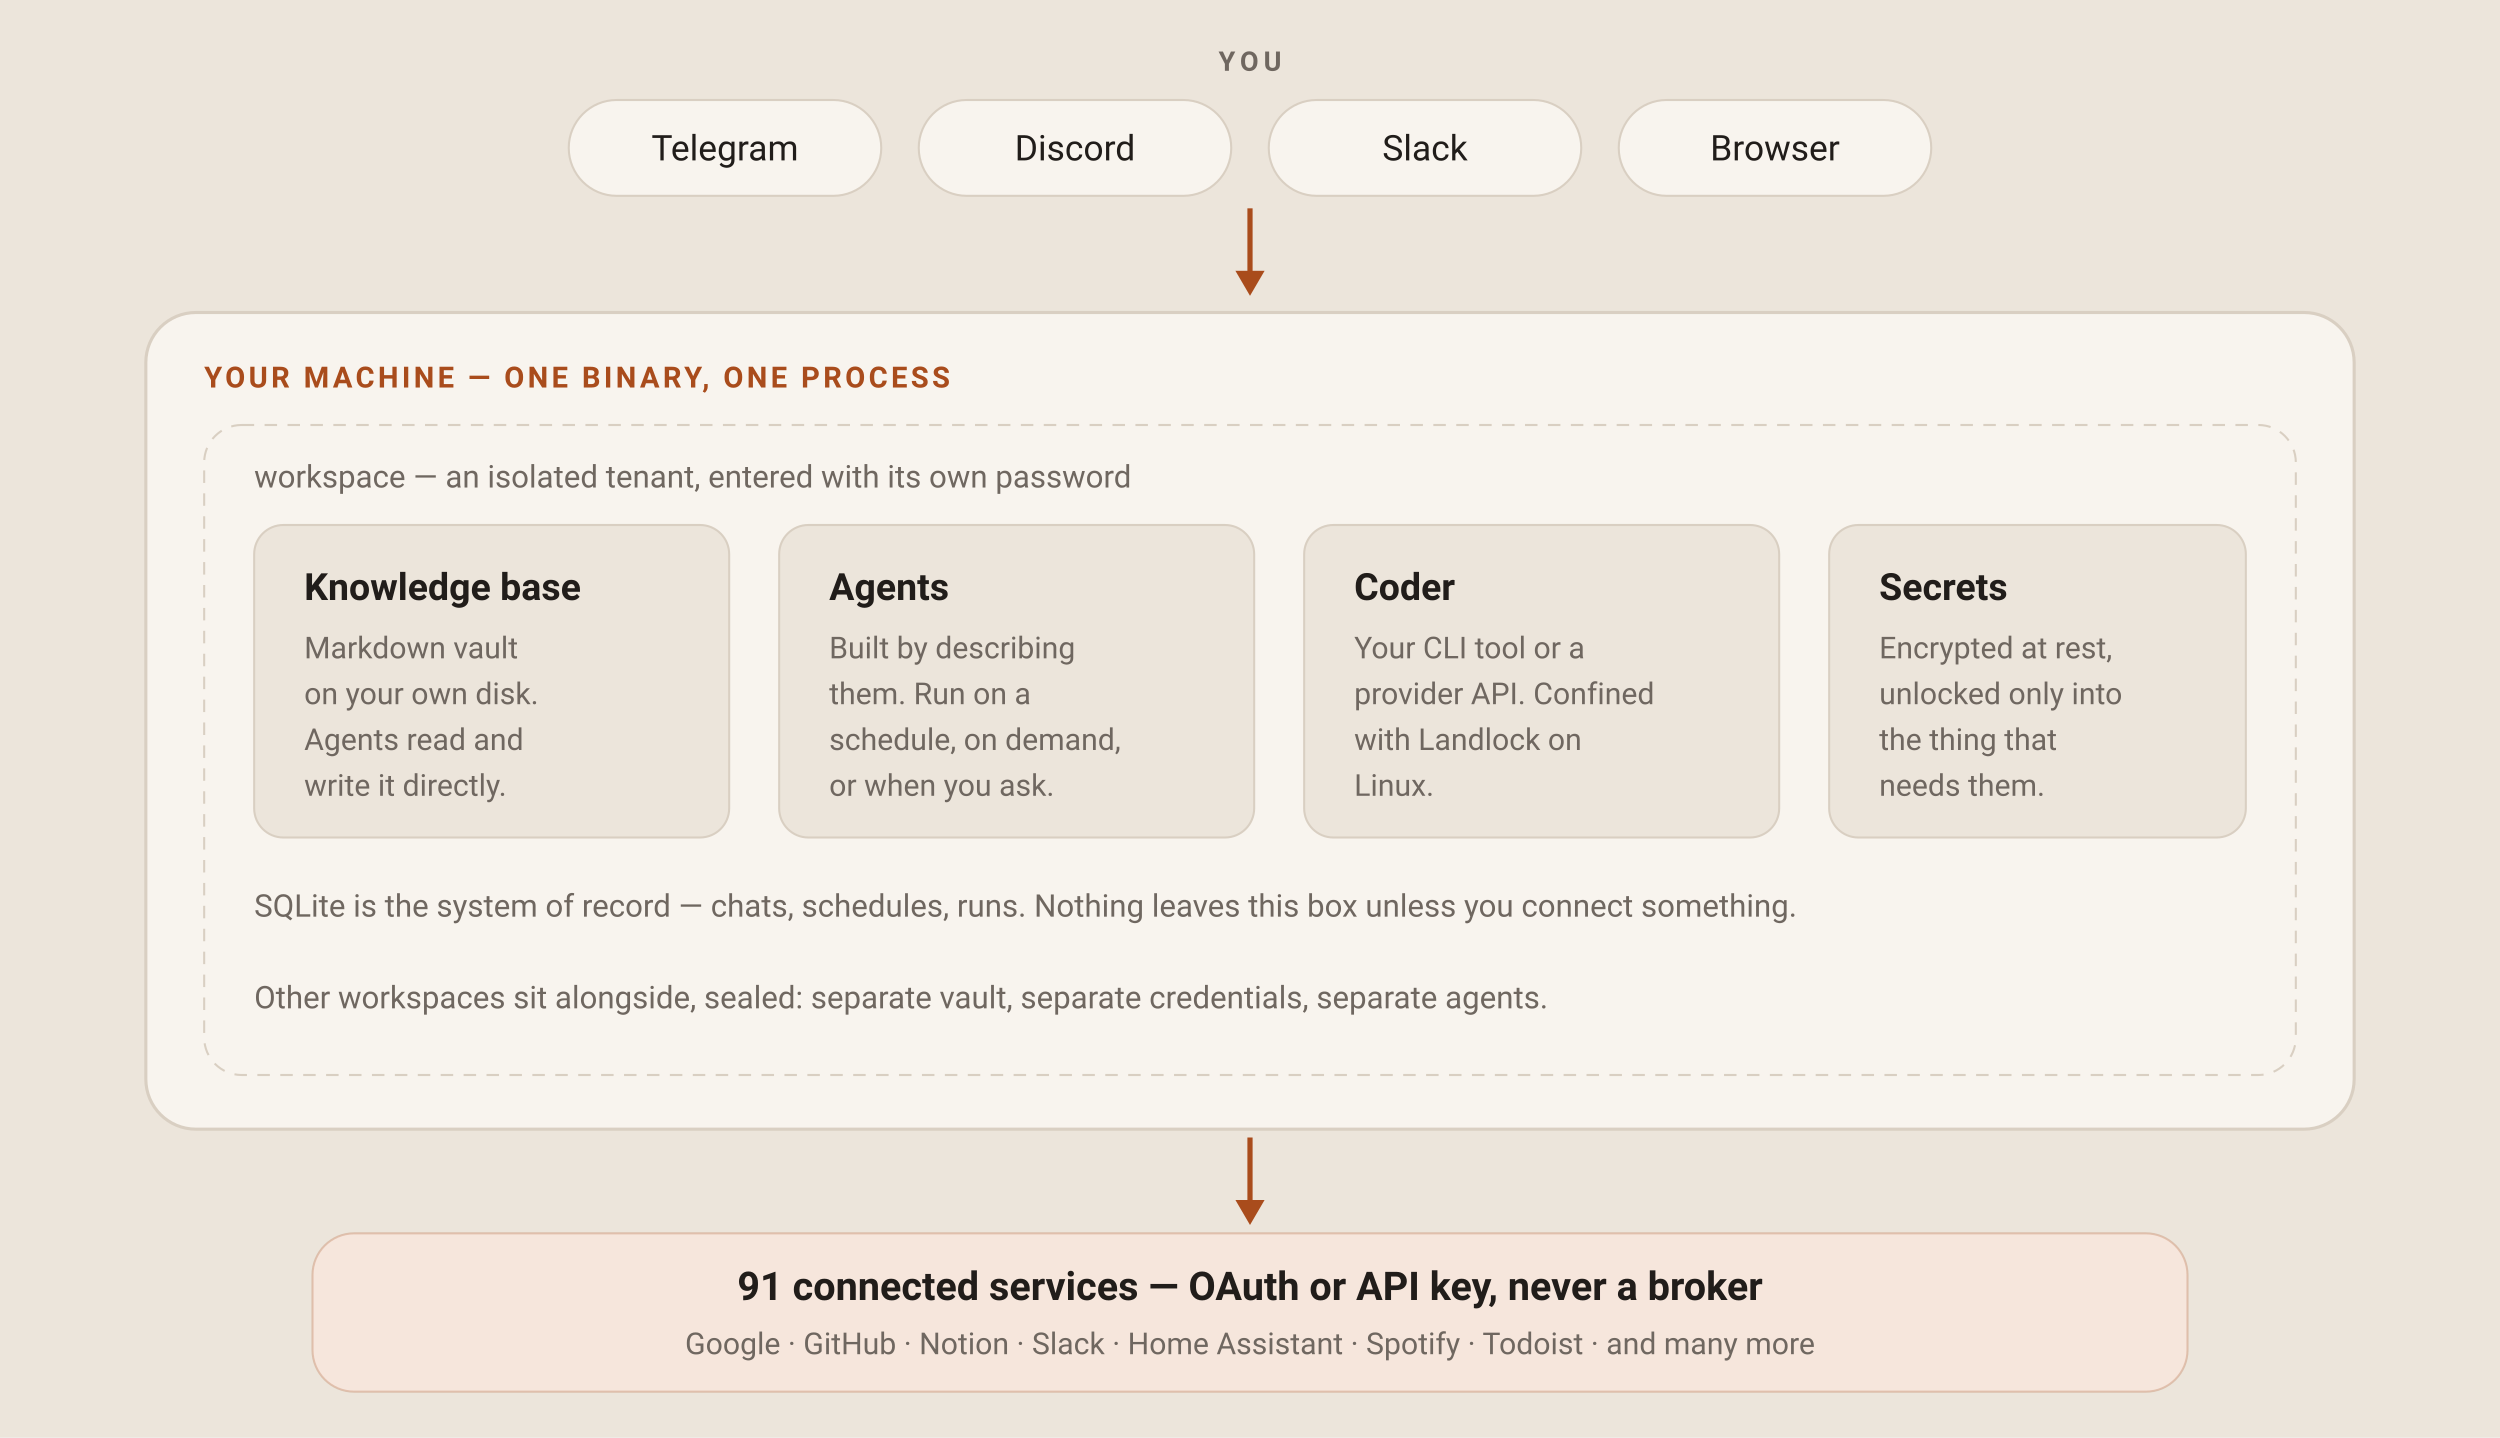
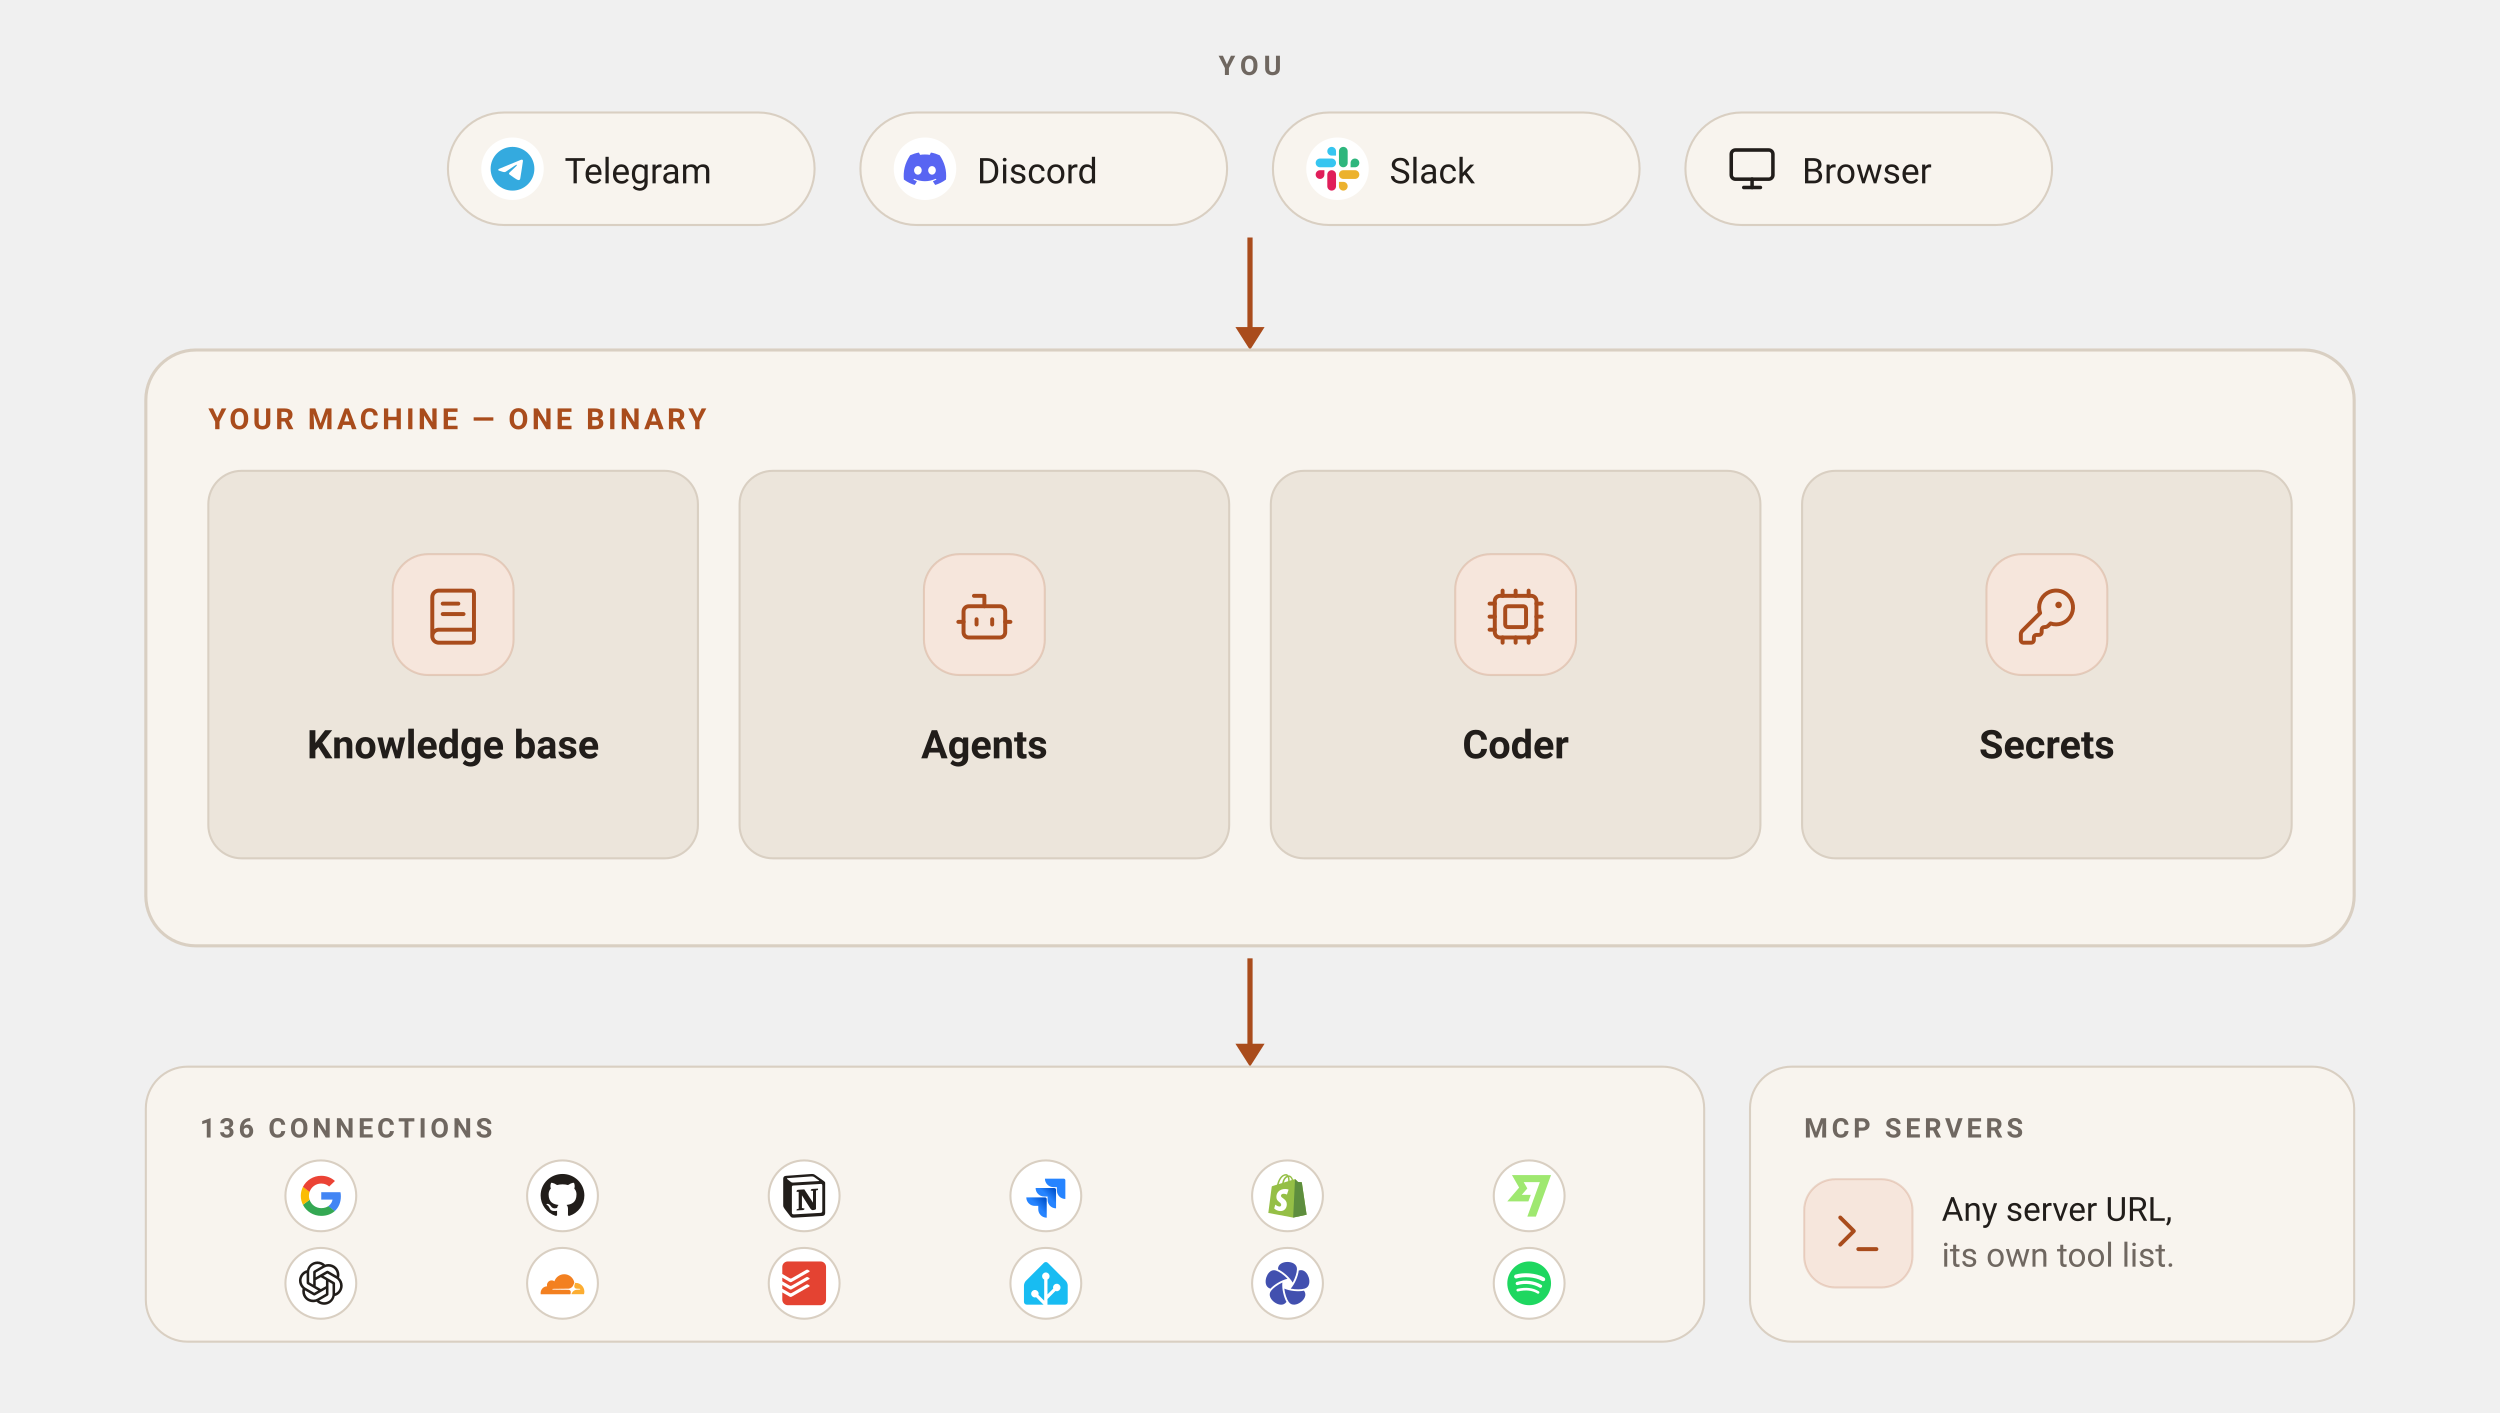
- <svg xmlns="http://www.w3.org/2000/svg" viewBox="0 0 1200 690" width="1200" height="690" role="img" aria-labelledby="arch-title">
-   <rect width="1200" height="690" fill="#ece5db" />
+ <svg xmlns="http://www.w3.org/2000/svg" xmlns:xlink="http://www.w3.org/1999/xlink" viewBox="0 0 1200 678" width="1200" height="678" role="img" aria-labelledby="rookery-architecture-telegram-di">
  <g font-family="ui-sans-serif, system-ui, -apple-system, 'Segoe UI', Roboto, Helvetica, Arial, sans-serif">
-     <text x="600" y="34" font-size="13" font-weight="600" letter-spacing="2.4" fill="#6f6760" text-anchor="middle">YOU</text>
-     <g fill="#f8f4ee" stroke="#d9cfc2">
-       <rect x="273" y="48" width="150" height="46" rx="23" />
-       <rect x="441" y="48" width="150" height="46" rx="23" />
-       <rect x="609" y="48" width="150" height="46" rx="23" />
-       <rect x="777" y="48" width="150" height="46" rx="23" />
+     <text x="600" y="36" font-size="13" fill="#6f6760" font-weight="600" text-anchor="middle" letter-spacing="2.4">YOU</text>
+     <rect x="215" y="54" width="176" height="54" rx="27.0" fill="#f8f4ee" stroke="#d9cfc2" />
+     <circle cx="246" cy="81.0" r="15" fill="#ffffff" />
+     <g transform="translate(235.5 70.5) scale(0.042)" color="#211d1a" fill="none">
+       <path d="M250 500c138.071 0 250-111.929 250-250S388.071 0 250 0 0 111.929 0 250s111.929 250 250 250z" fill="#34aadf" />
+       <path d="M104.047 247.832s125-51.3 168.352-69.364c16.619-7.225 72.977-30.347 72.977-30.347s26.012-10.115 23.844 14.451c-.723 10.116-6.503 45.52-12.283 83.815-8.671 54.191-18.064 113.439-18.064 113.439s-1.445 16.619-13.728 19.509-32.515-10.115-36.127-13.006c-2.891-2.167-54.191-34.682-72.977-50.578-5.058-4.335-10.838-13.005.722-23.121 26.012-23.844 57.081-53.468 75.867-72.254 8.671-8.671 17.341-28.902-18.786-4.336-51.3 35.405-101.878 68.642-101.878 68.642s-11.561 7.225-33.237.722c-21.677-6.502-46.966-15.173-46.966-15.173s-17.34-10.838 12.284-22.399z" fill="#fff" />
    </g>
-     <g font-size="17" fill="#211d1a" text-anchor="middle">
-       <text x="348" y="77">Telegram</text>
-       <text x="516" y="77">Discord</text>
-       <text x="684" y="77">Slack</text>
-       <text x="852" y="77">Browser</text>
+     <text x="271" y="88" font-size="17" fill="#211d1a">Telegram</text>
+     <rect x="413" y="54" width="176" height="54" rx="27.0" fill="#f8f4ee" stroke="#d9cfc2" />
+     <circle cx="444" cy="81.0" r="15" fill="#ffffff" />
+     <g transform="translate(433.77 73.23) scale(0.02549)" color="#211d1a">
+       <path d="m678.27 51.62c90.35 132.84 134.97 282.68 118.29 455.18-.07.73-.45 1.4-1.05 1.84-68.42 50.24-134.71 80.73-200.07 100.95a2.55 2.55 0 0 1 -2.81-.95c-15.1-21.01-28.82-43.16-40.84-66.42-.69-1.37-.06-3.02 1.36-3.56 21.79-8.21 42.51-18.05 62.44-29.7 1.57-.92 1.67-3.17.22-4.25-4.23-3.14-8.42-6.44-12.43-9.74-.75-.61-1.76-.73-2.61-.32-129.39 59.75-271.13 59.75-402.05 0-.85-.38-1.86-.25-2.59.35-4 3.3-8.2 6.57-12.39 9.71-1.45 1.08-1.33 3.33.25 4.25 19.93 11.43 40.65 21.49 62.41 29.74 1.41.54 2.08 2.15 1.38 3.52-11.76 23.29-25.48 45.44-40.86 66.45-.67.85-1.77 1.24-2.81.92-65.05-20.22-131.34-50.71-199.76-100.95-.57-.44-.98-1.14-1.04-1.87-13.94-149.21 14.47-300.29 118.18-455.18.25-.41.63-.73 1.07-.92 51.03-23.42 105.7-40.65 162.84-50.49 1.04-.16 2.08.32 2.62 1.24 7.06 12.5 15.13 28.53 20.59 41.63 60.23-9.2 121.4-9.2 182.89 0 5.46-12.82 13.25-29.13 20.28-41.63a2.47 2.47 0 0 1 2.62-1.24c57.17 9.87 111.84 27.1 162.83 50.49.45.19.82.51 1.04.95zm-339.04 283.7c.63-44.11-31.53-80.61-71.9-80.61-40.04 0-71.89 36.18-71.89 80.61 0 44.42 32.48 80.6 71.89 80.6 40.05 0 71.9-36.18 71.9-80.6zm265.82 0c.63-44.11-31.53-80.61-71.89-80.61-40.05 0-71.9 36.18-71.9 80.61 0 44.42 32.48 80.6 71.9 80.6 40.36 0 71.89-36.18 71.89-80.6z" fill="#5865f2" />
    </g>
-     <path d="M600 100V136" stroke="#a94c1c" stroke-width="2.5" />
-     <path d="M593 130l7 12 7-12z" fill="#a94c1c" />
-     <rect x="70" y="150" width="1060" height="392" rx="24" fill="#f8f4ee" stroke="#d9cfc2" stroke-width="1.5" />
-     <text x="98" y="186" font-size="14" font-weight="600" letter-spacing="1.6" fill="#a94c1c">YOUR MACHINE — ONE BINARY, ONE PROCESS</text>
-     <rect x="98" y="204" width="1004" height="312" rx="18" fill="none" stroke="#d9cfc2" stroke-dasharray="6 5" />
-     <text x="122" y="234" font-size="15" fill="#6f6760">workspace — an isolated tenant, entered with its own password</text>
-     <g fill="#ece5db" stroke="#d9cfc2">
-       <rect x="122" y="252" width="228" height="150" rx="14" />
-       <rect x="374" y="252" width="228" height="150" rx="14" />
-       <rect x="626" y="252" width="228" height="150" rx="14" />
-       <rect x="878" y="252" width="200" height="150" rx="14" />
+     <text x="469" y="88" font-size="17" fill="#211d1a">Discord</text>
+     <rect x="611" y="54" width="176" height="54" rx="27.0" fill="#f8f4ee" stroke="#d9cfc2" />
+     <circle cx="642" cy="81.0" r="15" fill="#ffffff" />
+     <g transform="translate(631.52 70.5) scale(0.00856)" color="#211d1a">
+       <g clip-rule="evenodd" fill-rule="evenodd">
+         <path d="m897.4 0c-135.3.1-244.8 109.9-244.7 245.2-.1 135.3 109.5 245.1 244.8 245.2h244.8v-245.1c.1-135.3-109.5-245.1-244.9-245.3.1 0 .1 0 0 0m0 654h-652.6c-135.3.1-244.9 109.9-244.8 245.2-.2 135.3 109.4 245.1 244.7 245.3h652.7c135.3-.1 244.9-109.9 244.8-245.2.1-135.4-109.5-245.2-244.8-245.3z" fill="#36c5f0" />
+         <path d="m2447.6 899.2c.1-135.3-109.5-245.1-244.8-245.2-135.3.1-244.9 109.9-244.8 245.2v245.3h244.8c135.3-.1 244.9-109.9 244.8-245.3zm-652.7 0v-654c.1-135.2-109.4-245-244.7-245.2-135.3.1-244.9 109.9-244.8 245.2v654c-.2 135.3 109.4 245.1 244.7 245.3 135.3-.1 244.9-109.9 244.8-245.3z" fill="#2eb67d" />
+         <path d="m1550.1 2452.5c135.3-.1 244.9-109.9 244.8-245.2.1-135.3-109.5-245.1-244.8-245.2h-244.8v245.2c-.1 135.2 109.5 245 244.8 245.2zm0-654.1h652.7c135.3-.1 244.9-109.9 244.8-245.2.2-135.3-109.4-245.1-244.7-245.3h-652.7c-135.3.1-244.9 109.9-244.8 245.2-.1 135.4 109.4 245.2 244.7 245.3z" fill="#ecb22e" />
+         <path d="m0 1553.2c-.1 135.3 109.5 245.1 244.8 245.2 135.3-.1 244.9-109.9 244.8-245.2v-245.2h-244.8c-135.3.1-244.9 109.9-244.8 245.2zm652.7 0v654c-.2 135.3 109.4 245.1 244.7 245.3 135.3-.1 244.9-109.9 244.8-245.2v-653.9c.2-135.3-109.4-245.1-244.7-245.3-135.4 0-244.9 109.8-244.8 245.1 0 0 0 .1 0 0" fill="#e01e5a" />
+       </g>
    </g>
-     <g font-size="18" font-weight="600" fill="#211d1a">
-       <text x="146" y="288">Knowledge base</text>
-       <text x="398" y="288">Agents</text>
-       <text x="650" y="288">Coder</text>
-       <text x="902" y="288">Secrets</text>
+     <text x="667" y="88" font-size="17" fill="#211d1a">Slack</text>
+     <rect x="809" y="54" width="176" height="54" rx="27.0" fill="#f8f4ee" stroke="#d9cfc2" />
+     <g transform="translate(829 69) scale(1)" fill="none" stroke="#211d1a" color="#211d1a" stroke-width="1.700" stroke-linecap="round" stroke-linejoin="round">
+       <rect width="20" height="14" x="2" y="3" rx="2" />
+       <line x1="8" x2="16" y1="21" y2="21" />
+       <line x1="12" x2="12" y1="17" y2="21" />
    </g>
-     <g font-size="14.5" fill="#6f6760">
-       <text x="146" y="316">Markdown vault</text>
-       <text x="146" y="338">on your own disk.</text>
-       <text x="146" y="360">Agents read and</text>
-       <text x="146" y="382">write it directly.</text>
-       <text x="398" y="316">Built by describing</text>
-       <text x="398" y="338">them. Run on a</text>
-       <text x="398" y="360">schedule, on demand,</text>
-       <text x="398" y="382">or when you ask.</text>
-       <text x="650" y="316">Your CLI tool or a</text>
-       <text x="650" y="338">provider API. Confined</text>
-       <text x="650" y="360">with Landlock on</text>
-       <text x="650" y="382">Linux.</text>
-       <text x="902" y="316">Encrypted at rest,</text>
-       <text x="902" y="338">unlocked only into</text>
-       <text x="902" y="360">the thing that</text>
-       <text x="902" y="382">needs them.</text>
+     <text x="865" y="88" font-size="17" fill="#211d1a">Browser</text>
+     <path d="M600 114V159" stroke="#a94c1c" stroke-width="2.5" />
+     <path d="M593 157l7 11 7-11z" fill="#a94c1c" />
+     <rect x="70" y="168" width="1060" height="286" rx="24" fill="#f8f4ee" stroke="#d9cfc2" stroke-width="1.5" />
+     <text x="100" y="206" font-size="14" fill="#a94c1c" font-weight="600" letter-spacing="1.6">YOUR MACHINE — ONE BINARY</text>
+     <rect x="100" y="226" width="235" height="186" rx="16" fill="#ece5db" stroke="#d9cfc2" />
+     <rect x="188.5" y="266" width="58" height="58" rx="17" fill="#f6e6dc" stroke="#a94c1c" stroke-opacity="0.18" />
+     <g transform="translate(202.5 281) scale(1.25)" fill="none" stroke="#a94c1c" color="#a94c1c" stroke-width="1.520" stroke-linecap="round" stroke-linejoin="round">
+       <path d="M4 19.5v-15A2.5 2.5 0 0 1 6.5 2H19a1 1 0 0 1 1 1v18a1 1 0 0 1-1 1H6.5a1 1 0 0 1 0-5H20" />
+       <path d="M8 11h8" />
+       <path d="M8 7h6" />
    </g>
-     <text x="122" y="440" font-size="15" fill="#6f6760">SQLite is the system of record — chats, schedules, runs. Nothing leaves this box unless you connect something.</text>
-     <text x="122" y="484" font-size="15" fill="#6f6760">Other workspaces sit alongside, sealed: separate vault, separate credentials, separate agents.</text>
-     <path d="M600 546V582" stroke="#a94c1c" stroke-width="2.5" />
-     <path d="M593 576l7 12 7-12z" fill="#a94c1c" />
-     <rect x="150" y="592" width="900" height="76" rx="20" fill="#f6e6dc" stroke="#a94c1c" stroke-opacity="0.25" />
-     <text x="600" y="624" font-size="19" font-weight="600" fill="#211d1a" text-anchor="middle">91 connected services — OAuth or API key, never a broker</text>
-     <text x="600" y="650" font-size="14.5" fill="#6f6760" text-anchor="middle">Google · GitHub · Notion · Slack · Home Assistant · Spotify · Todoist · and many more</text>
+     <text x="217.5" y="364" font-size="19" fill="#211d1a" font-weight="600" text-anchor="middle">Knowledge base</text>
+     <rect x="355" y="226" width="235" height="186" rx="16" fill="#ece5db" stroke="#d9cfc2" />
+     <rect x="443.5" y="266" width="58" height="58" rx="17" fill="#f6e6dc" stroke="#a94c1c" stroke-opacity="0.18" />
+     <g transform="translate(457.5 281) scale(1.25)" fill="none" stroke="#a94c1c" color="#a94c1c" stroke-width="1.520" stroke-linecap="round" stroke-linejoin="round">
+       <path d="M12 8V4H8" />
+       <rect width="16" height="12" x="4" y="8" rx="2" />
+       <path d="M2 14h2" />
+       <path d="M20 14h2" />
+       <path d="M15 13v2" />
+       <path d="M9 13v2" />
+     </g>
+     <text x="472.5" y="364" font-size="19" fill="#211d1a" font-weight="600" text-anchor="middle">Agents</text>
+     <rect x="610" y="226" width="235" height="186" rx="16" fill="#ece5db" stroke="#d9cfc2" />
+     <rect x="698.5" y="266" width="58" height="58" rx="17" fill="#f6e6dc" stroke="#a94c1c" stroke-opacity="0.18" />
+     <g transform="translate(712.5 281) scale(1.25)" fill="none" stroke="#a94c1c" color="#a94c1c" stroke-width="1.520" stroke-linecap="round" stroke-linejoin="round">
+       <path d="M12 20v2" />
+       <path d="M12 2v2" />
+       <path d="M17 20v2" />
+       <path d="M17 2v2" />
+       <path d="M2 12h2" />
+       <path d="M2 17h2" />
+       <path d="M2 7h2" />
+       <path d="M20 12h2" />
+       <path d="M20 17h2" />
+       <path d="M20 7h2" />
+       <path d="M7 20v2" />
+       <path d="M7 2v2" />
+       <rect x="4" y="4" width="16" height="16" rx="2" />
+       <rect x="8" y="8" width="8" height="8" rx="1" />
+     </g>
+     <text x="727.5" y="364" font-size="19" fill="#211d1a" font-weight="600" text-anchor="middle">Coder</text>
+     <rect x="865" y="226" width="235" height="186" rx="16" fill="#ece5db" stroke="#d9cfc2" />
+     <rect x="953.5" y="266" width="58" height="58" rx="17" fill="#f6e6dc" stroke="#a94c1c" stroke-opacity="0.18" />
+     <g transform="translate(967.5 281) scale(1.25)" fill="none" stroke="#a94c1c" color="#a94c1c" stroke-width="1.520" stroke-linecap="round" stroke-linejoin="round">
+       <path d="M2.586 17.414A2 2 0 0 0 2 18.828V21a1 1 0 0 0 1 1h3a1 1 0 0 0 1-1v-1a1 1 0 0 1 1-1h1a1 1 0 0 0 1-1v-1a1 1 0 0 1 1-1h.172a2 2 0 0 0 1.414-.586l.814-.814a6.5 6.5 0 1 0-4-4z" />
+       <circle cx="16.5" cy="7.5" r=".5" fill="currentColor" />
+     </g>
+     <text x="982.5" y="364" font-size="19" fill="#211d1a" font-weight="600" text-anchor="middle">Secrets</text>
+     <path d="M600 460V503" stroke="#a94c1c" stroke-width="2.5" />
+     <path d="M593 501l7 11 7-11z" fill="#a94c1c" />
+     <rect x="70" y="512" width="748" height="132" rx="20" fill="#f8f4ee" stroke="#d9cfc2" />
+     <text x="96" y="546" font-size="13" fill="#6f6760" font-weight="600" letter-spacing="1.8">136 CONNECTIONS</text>
+     <circle cx="154" cy="574" r="17" fill="#ffffff" stroke="#d9cfc2" />
+     <g transform="translate(143.5 563.5) scale(0.875)" color="#211d1a">
+       <path d="M23 12.245c0-.905-.075-1.565-.236-2.25h-10.54v4.083h6.186c-.124 1.014-.797 2.542-2.294 3.569l-.021.136 3.332 2.53.23.022C21.779 18.417 23 15.593 23 12.245z" fill="#4285F4" />
+       <path d="M12.225 23c3.03 0 5.574-.978 7.433-2.665l-3.542-2.688c-.948.648-2.22 1.1-3.891 1.1a6.745 6.745 0 01-6.386-4.572l-.132.011-3.465 2.628-.045.124C4.043 20.531 7.835 23 12.225 23z" fill="#34A853" />
+       <path d="M5.84 14.175A6.65 6.65 0 015.463 12c0-.758.138-1.491.361-2.175l-.006-.147-3.508-2.67-.115.054A10.831 10.831 0 001 12c0 1.772.436 3.447 1.197 4.938l3.642-2.763z" fill="#FBBC05" />
+       <path d="M12.225 5.253c2.108 0 3.529.892 4.34 1.638l3.167-3.031C17.787 2.088 15.255 1 12.225 1 7.834 1 4.043 3.469 2.197 7.062l3.63 2.763a6.77 6.77 0 016.398-4.572z" fill="#EB4335" />
+     </g>
+     <circle cx="270" cy="574" r="17" fill="#ffffff" stroke="#d9cfc2" />
+     <g transform="translate(259.5 563.5) scale(0.875)" color="#211d1a" fill="currentColor" fill-rule="evenodd">
+       <path d="M12 0c6.63 0 12 5.276 12 11.79-.001 5.067-3.29 9.567-8.175 11.187-.6.118-.825-.25-.825-.56 0-.398.015-1.665.015-3.242 0-1.105-.375-1.813-.81-2.181 2.67-.295 5.475-1.297 5.475-5.822 0-1.297-.465-2.344-1.23-3.169.12-.295.54-1.503-.12-3.125 0 0-1.005-.324-3.3 1.209a11.32 11.32 0 00-3-.398c-1.02 0-2.04.133-3 .398-2.295-1.518-3.3-1.209-3.3-1.209-.66 1.622-.24 2.83-.12 3.125-.765.825-1.23 1.887-1.23 3.169 0 4.51 2.79 5.527 5.46 5.822-.345.294-.66.81-.765 1.577-.69.31-2.415.81-3.495-.973-.225-.354-.9-1.223-1.845-1.209-1.005.015-.405.56.015.781.51.28 1.095 1.327 1.23 1.666.24.663 1.02 1.93 4.035 1.385 0 .988.015 1.916.015 2.196 0 .31-.225.664-.825.56C3.303 21.374-.003 16.867 0 11.791 0 5.276 5.37 0 12 0z" />
+     </g>
+     <circle cx="386" cy="574" r="17" fill="#ffffff" stroke="#d9cfc2" />
+     <g transform="translate(375.5 563.5) scale(0.875)" color="#211d1a" fill="currentColor" fill-rule="evenodd">
+       <path clip-rule="evenodd" d="M15.257.055l-13.31.98C.874 1.128.5 1.83.5 2.667v14.559c0 .654.233 1.213.794 1.96l3.129 4.06c.513.653.98.794 1.962.745l15.457-.932c1.307-.093 1.681-.7 1.681-1.727V4.954c0-.53-.21-.684-.829-1.135l-.106-.078L18.34.755c-1.027-.746-1.45-.84-3.083-.7zm-8.521 4.63c-1.263.086-1.549.105-2.266-.477L2.647 2.76c-.186-.187-.092-.42.375-.466l12.796-.933c1.074-.094 1.634.28 2.054.606l2.195 1.587c.093.047.326.326.047.326l-13.216.794-.162.01zM5.263 21.193V7.287c0-.606.187-.886.748-.933l15.176-.886c.515-.047.748.28.748.886v13.81c0 .609-.093 1.122-.934 1.168l-14.523.84c-.842.047-1.215-.232-1.215-.98zm14.338-13.16c.093.422 0 .842-.422.89l-.699.139v10.264c-.608.327-1.168.513-1.635.513-.747 0-.934-.232-1.495-.932l-4.576-7.185v6.952l1.448.327s0 .84-1.169.84l-3.221.186c-.094-.187 0-.654.327-.747l.84-.232V9.853L7.832 9.76c-.093-.42.14-1.026.794-1.073l3.456-.232 4.763 7.279v-6.44l-1.214-.14c-.094-.513.28-.887.747-.933l3.223-.187z" />
+     </g>
+     <circle cx="502" cy="574" r="17" fill="#ffffff" stroke="#d9cfc2" />
+     <g transform="translate(492.62 565.75) scale(0.07344)" color="#211d1a">
+       <linearGradient id="jira-a">
+         <stop offset=".18" stop-color="#0052cc" />
+         <stop offset="1" stop-color="#2684ff" />
+       </linearGradient>
+       <linearGradient id="jira-b" x1="98.031%" x2="58.888%" xlink:href="#jira-a" y1=".161%" y2="40.766%" />
+       <linearGradient id="jira-c" x1="100.665%" x2="55.402%" xlink:href="#jira-a" y1=".455%" y2="44.727%" />
+       <path d="M244.658 0H121.707a55.502 55.502 0 0 0 55.502 55.502h22.649V77.37c.02 30.625 24.841 55.447 55.466 55.467V10.666C255.324 4.777 250.55 0 244.658 0z" fill="#2684ff" />
+       <path d="M183.822 61.262H60.872c.019 30.625 24.84 55.447 55.466 55.467h22.649v21.938c.039 30.625 24.877 55.43 55.502 55.43V71.93c0-5.891-4.776-10.667-10.667-10.667z" fill="url(#jira-b)" />
+       <path d="M122.951 122.489H0c0 30.653 24.85 55.502 55.502 55.502h22.72v21.867c.02 30.597 24.798 55.408 55.396 55.466V133.156c0-5.891-4.776-10.667-10.667-10.667z" fill="url(#jira-c)" />
+     </g>
+     <circle cx="618" cy="574" r="17" fill="#ffffff" stroke="#d9cfc2" />
+     <g transform="translate(608.79 563.5) scale(0.07192)" color="#211d1a">
+       <path d="M223.774 57.34c-.201-1.46-1.48-2.268-2.537-2.357-1.055-.088-23.383-1.743-23.383-1.743s-15.507-15.395-17.209-17.099c-1.703-1.703-5.029-1.185-6.32-.805-.19.056-3.388 1.043-8.678 2.68-5.18-14.906-14.322-28.604-30.405-28.604-.444 0-.901.018-1.358.044C129.31 3.407 123.644.779 118.75.779c-37.465 0-55.364 46.835-60.976 70.635-14.558 4.511-24.9 7.718-26.221 8.133-8.126 2.549-8.383 2.805-9.45 10.462C21.3 95.806.038 260.235.038 260.235l165.678 31.042 89.77-19.42S223.973 58.8 223.775 57.34zM156.49 40.848l-14.019 4.339c.005-.988.01-1.96.01-3.023 0-9.264-1.286-16.723-3.349-22.636 8.287 1.04 13.806 10.469 17.358 21.32zm-27.638-19.483c2.304 5.773 3.802 14.058 3.802 25.238 0 .572-.005 1.095-.01 1.624-9.117 2.824-19.024 5.89-28.953 8.966 5.575-21.516 16.025-31.908 25.161-35.828zm-11.131-10.537c1.617 0 3.246.549 4.805 1.622-12.007 5.65-24.877 19.88-30.312 48.297l-22.886 7.088C75.694 46.16 90.81 10.828 117.72 10.828z" fill="#95BF46" />
+       <path d="M221.237 54.983c-1.055-.088-23.383-1.743-23.383-1.743s-15.507-15.395-17.209-17.099c-.637-.634-1.496-.959-2.394-1.099l-12.527 256.233 89.762-19.418S223.972 58.8 223.774 57.34c-.201-1.46-1.48-2.268-2.537-2.357" fill="#5E8E3E" />
+       <path d="M135.242 104.585l-11.069 32.926s-9.698-5.176-21.586-5.176c-17.428 0-18.305 10.937-18.305 13.693 0 15.038 39.2 20.8 39.2 56.024 0 27.713-17.577 45.558-41.277 45.558-28.44 0-42.984-17.7-42.984-17.7l7.615-25.16s14.95 12.835 27.565 12.835c8.243 0 11.596-6.49 11.596-11.232 0-19.616-32.16-20.491-32.16-52.724 0-27.129 19.472-53.382 58.778-53.382 15.145 0 22.627 4.338 22.627 4.338" fill="#FFF" />
+     </g>
+     <circle cx="734" cy="574" r="17" fill="#ffffff" stroke="#d9cfc2" />
+     <g transform="translate(723.5 563.5) scale(0.875)" color="#211d1a">
+       <path fill="#9FE870" d="M6.488 7.469 0 15.05h11.585l1.301-3.576H7.922l3.033-3.507.01-.092L8.993 4.48h8.873l-6.878 18.925h4.706L24 .595H2.543l3.945 6.874Z" />
+     </g>
+     <circle cx="154" cy="616" r="17" fill="#ffffff" stroke="#d9cfc2" />
+     <g transform="translate(143.5 605.5) scale(0.875)" color="#211d1a" fill="currentColor" fill-rule="evenodd">
+       <path d="M9.205 8.658v-2.26c0-.19.072-.333.238-.428l4.543-2.616c.619-.357 1.356-.523 2.117-.523 2.854 0 4.662 2.212 4.662 4.566 0 .167 0 .357-.024.547l-4.71-2.759a.797.797 0 00-.856 0l-5.97 3.473zm10.609 8.8V12.06c0-.333-.143-.57-.429-.737l-5.97-3.473 1.95-1.118a.433.433 0 01.476 0l4.543 2.617c1.309.76 2.189 2.378 2.189 3.948 0 1.808-1.07 3.473-2.76 4.163zM7.802 12.703l-1.95-1.142c-.167-.095-.239-.238-.239-.428V5.899c0-2.545 1.95-4.472 4.591-4.472 1 0 1.927.333 2.712.928L8.23 5.067c-.285.166-.428.404-.428.737v6.898zM12 15.128l-2.795-1.57v-3.33L12 8.658l2.795 1.57v3.33L12 15.128zm1.796 7.23c-1 0-1.927-.332-2.712-.927l4.686-2.712c.285-.166.428-.404.428-.737v-6.898l1.974 1.142c.167.095.238.238.238.428v5.233c0 2.545-1.974 4.472-4.614 4.472zm-5.637-5.303l-4.544-2.617c-1.308-.761-2.188-2.378-2.188-3.948A4.482 4.482 0 014.21 6.327v5.423c0 .333.143.571.428.738l5.947 3.449-1.95 1.118a.432.432 0 01-.476 0zm-.262 3.9c-2.688 0-4.662-2.021-4.662-4.519 0-.19.024-.38.047-.57l4.686 2.71c.286.167.571.167.856 0l5.97-3.448v2.26c0 .19-.07.333-.237.428l-4.543 2.616c-.619.357-1.356.523-2.117.523zm5.899 2.83a5.947 5.947 0 005.827-4.756C22.287 18.339 24 15.84 24 13.296c0-1.665-.713-3.282-1.998-4.448.119-.5.19-.999.19-1.498 0-3.401-2.759-5.947-5.946-5.947-.642 0-1.26.095-1.88.31A5.962 5.962 0 0010.205 0a5.947 5.947 0 00-5.827 4.757C1.713 5.447 0 7.945 0 10.49c0 1.666.713 3.283 1.998 4.448-.119.5-.19 1-.19 1.499 0 3.401 2.759 5.946 5.946 5.946.642 0 1.26-.095 1.88-.309a5.96 5.96 0 004.162 1.713z" />
+     </g>
+     <circle cx="270" cy="616" r="17" fill="#ffffff" stroke="#d9cfc2" />
+     <g transform="translate(259.5 605.5) scale(0.875)" color="#211d1a">
+       <path d="M16.493 17.4c.135-.52.08-.983-.161-1.338-.215-.328-.592-.519-1.05-.519l-8.663-.109a.148.148 0 01-.135-.082c-.027-.054-.027-.109-.027-.163.027-.082.108-.164.189-.164l8.744-.11c1.05-.054 2.153-.9 2.556-1.937l.511-1.31c.027-.055.027-.11.027-.164C17.92 8.91 15.66 7 12.942 7c-2.503 0-4.628 1.638-5.381 3.903a2.432 2.432 0 00-1.803-.491c-1.21.109-2.153 1.092-2.287 2.32-.027.328 0 .628.054.9C1.56 13.688 0 15.326 0 17.319c0 .19.027.355.027.545 0 .082.08.137.161.137h15.983c.08 0 .188-.055.215-.164l.107-.437" fill="#F38020" />
+       <path d="M19.238 11.75h-.242c-.054 0-.108.054-.135.109l-.35 1.2c-.134.52-.08.983.162 1.338.215.328.592.518 1.05.518l1.855.11c.054 0 .108.027.135.082.027.054.027.109.027.163-.027.082-.108.164-.188.164l-1.91.11c-1.05.054-2.153.9-2.557 1.937l-.134.355c-.027.055.026.137.107.137h6.592c.081 0 .162-.055.162-.137.107-.41.188-.846.188-1.31-.027-2.62-2.153-4.777-4.762-4.777" fill="#FCAD32" />
+     </g>
+     <circle cx="386" cy="616" r="17" fill="#ffffff" stroke="#d9cfc2" />
+     <g transform="translate(375.5 605.5) scale(0.875)" color="#211d1a">
+       <path fill="#E44332" d="M21 0H3C1.35 0 0 1.35 0 3v3.858s3.854 2.24 4.098 2.38c.31.18.694.177 1.004 0 .26-.147 8.02-4.608 8.136-4.675.279-.161.58-.107.748-.01.164.097.606.348.84.48.232.134.221.502.013.622l-9.712 5.59c-.346.2-.69.204-1.048.002C3.478 10.907.998 9.463 0 8.882v2.02l4.098 2.38c.31.18.694.177 1.004 0 .26-.147 8.02-4.609 8.136-4.676.279-.16.58-.106.748-.008.164.096.606.347.84.48.232.133.221.5.013.62-.208.121-9.288 5.346-9.712 5.59-.346.2-.69.205-1.048.002C3.478 14.951.998 13.506 0 12.926v2.02l4.098 2.38c.31.18.694.177 1.004 0 .26-.147 8.02-4.609 8.136-4.676.279-.16.58-.106.748-.009.164.097.606.348.84.48.232.133.221.502.013.622l-9.712 5.59c-.346.199-.69.204-1.048.001C3.478 18.994.998 17.55 0 16.97V21c0 1.65 1.35 3 3 3h18c1.65 0 3-1.35 3-3V3c0-1.65-1.35-3-3-3z" />
+     </g>
+     <circle cx="502" cy="616" r="17" fill="#ffffff" stroke="#d9cfc2" />
+     <g transform="translate(491.5 605.5) scale(0.875)" color="#211d1a">
+       <path fill="#18BCF2" d="M22.939 10.627 13.061.749a1.505 1.505 0 0 0-2.121 0l-9.879 9.878C.478 11.21 0 12.363 0 13.187v9c0 .826.675 1.5 1.5 1.5h9.227l-4.063-4.062a2.034 2.034 0 0 1-.664.113c-1.13 0-2.05-.92-2.05-2.05s.92-2.05 2.05-2.05 2.05.92 2.05 2.05c0 .233-.041.456-.113.665l3.163 3.163V9.928a2.05 2.05 0 0 1-1.15-1.84c0-1.13.92-2.05 2.05-2.05s2.05.92 2.05 2.05a2.05 2.05 0 0 1-1.15 1.84v8.127l3.146-3.146A2.051 2.051 0 0 1 18 12.239c1.13 0 2.05.92 2.05 2.05s-.92 2.05-2.05 2.05c-.25 0-.488-.047-.709-.13L12.9 20.602v3.088h9.6c.825 0 1.5-.675 1.5-1.5v-9c0-.825-.477-1.977-1.061-2.561z" />
+     </g>
+     <circle cx="618" cy="616" r="17" fill="#ffffff" stroke="#d9cfc2" />
+     <g transform="translate(607.5 605.5) scale(0.875)" color="#211d1a">
+       <path fill="#4250AF" d="M11.986.27c-2.409 0-5.207 1.091-5.207 3.895v.152c1.343.597 2.935 1.663 4.412 2.971 1.571 1.391 2.837 2.882 3.652 4.287 1.4-2.503 2.336-5.478 2.348-7.373V4.164c0-2.804-2.796-3.895-5.205-3.895m7.512 4.49c-.378-.008-.775.05-1.191.185-.037.012-.086.028-.144.047-.152 1.461-.676 3.304-1.463 5.113-.837 1.924-1.863 3.59-2.947 4.799 2.813.558 5.931.527 7.736-.047.013-.004.025-.006.035-.01 2.667-.867 2.84-3.864 2.096-6.154-.628-1.933-2.081-3.89-4.121-3.934m-14.996.039C2.462 4.842 1.009 6.797.381 8.73c-.744 2.291-.571 5.288 2.096 6.154l.144.047c.982-1.093 2.487-2.276 4.188-3.277 1.809-1.065 3.619-1.808 5.207-2.148-1.948-2.105-4.488-3.913-6.287-4.51l-.035-.012c-.417-.135-.814-.194-1.191-.186m4.672 6.758c-2.604 1.202-5.109 3.06-6.232 4.586l-.021.029c-1.648 2.268-.027 4.795 1.922 6.211 1.949 1.416 4.852 2.176 6.5-.092.023-.031.054-.071.09-.121-.736-1.272-1.396-3.072-1.822-4.998-.453-2.049-.602-4-.436-5.615m1.072 3.338c.339 2.848 1.331 5.804 2.436 7.344l.021.029c1.648 2.268 4.551 1.508 6.5.092 1.949-1.416 3.57-3.943 1.922-6.211-.023-.031-.052-.073-.088-.123-1.437.307-3.352.379-5.316.189-2.089-.202-3.99-.662-5.475-1.32" />
+     </g>
+     <circle cx="734" cy="616" r="17" fill="#ffffff" stroke="#d9cfc2" />
+     <g transform="translate(723.5 605.5) scale(0.875)" color="#211d1a">
+       <path fill="#1ED760" d="M12 0C5.4 0 0 5.4 0 12s5.4 12 12 12 12-5.4 12-12S18.66 0 12 0zm5.521 17.34c-.24.359-.66.48-1.021.24-2.82-1.74-6.36-2.101-10.561-1.141-.418.122-.779-.179-.899-.539-.12-.421.18-.78.54-.9 4.56-1.021 8.52-.6 11.64 1.32.42.18.479.659.301 1.02zm1.44-3.3c-.301.42-.841.6-1.262.3-3.239-1.98-8.159-2.58-11.939-1.38-.479.12-1.02-.12-1.14-.6-.12-.48.12-1.021.6-1.141C9.6 9.9 15 10.561 18.72 12.84c.361.181.54.78.241 1.2zm.12-3.36C15.24 8.4 8.82 8.16 5.16 9.301c-.6.179-1.2-.181-1.38-.721-.18-.601.18-1.2.72-1.381 4.26-1.26 11.28-1.02 15.721 1.621.539.3.719 1.02.419 1.56-.299.421-1.02.599-1.559.3z" />
+     </g>
+     <rect x="840" y="512" width="290" height="132" rx="20" fill="#f8f4ee" stroke="#d9cfc2" />
+     <text x="866" y="546" font-size="13" fill="#6f6760" font-weight="600" letter-spacing="1.8">MCP SERVERS</text>
+     <rect x="866" y="566" width="52" height="52" rx="15" fill="#f6e6dc" stroke="#a94c1c" stroke-opacity="0.18" />
+     <g transform="translate(879 579) scale(1.0833)" fill="none" stroke="#a94c1c" color="#a94c1c" stroke-width="1.754" stroke-linecap="round" stroke-linejoin="round">
+       <path d="M12 19h8" />
+       <path d="m4 17 6-6-6-6" />
+     </g>
+     <text x="932" y="586" font-size="16" fill="#211d1a">Any server URL,</text>
+     <text x="932" y="608" font-size="16" fill="#6f6760">its own tool list.</text>
  </g>
</svg>
